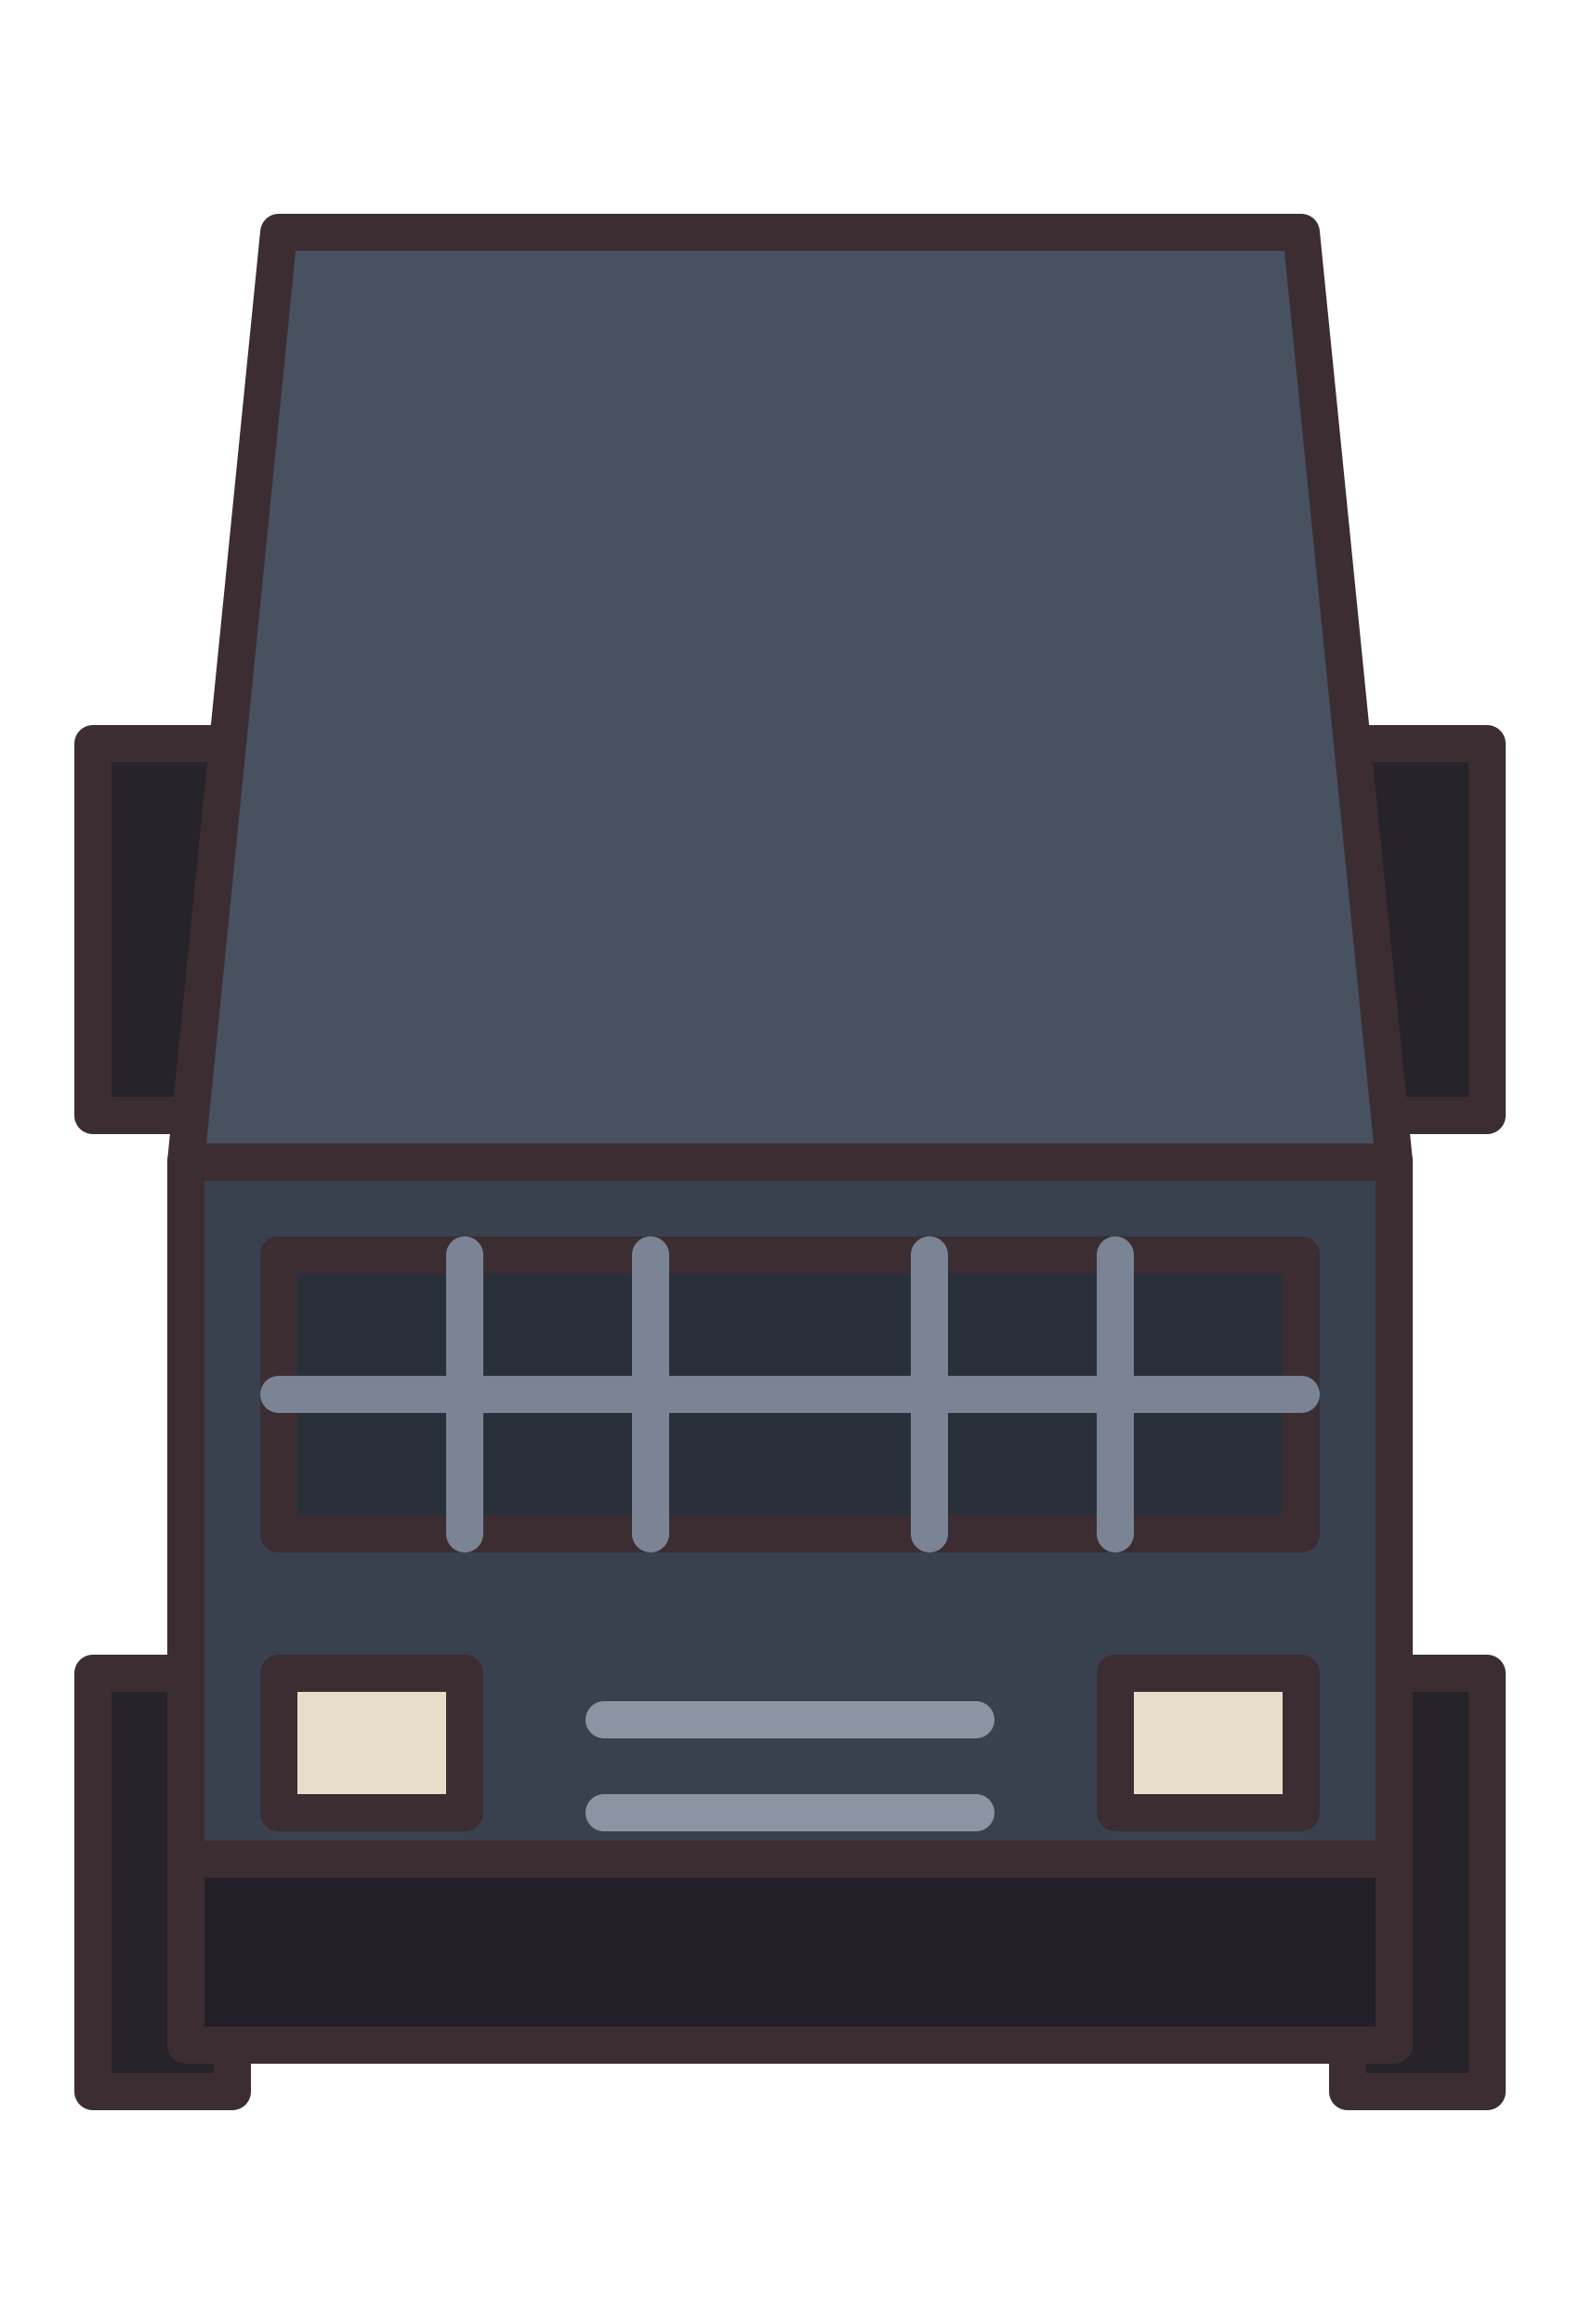
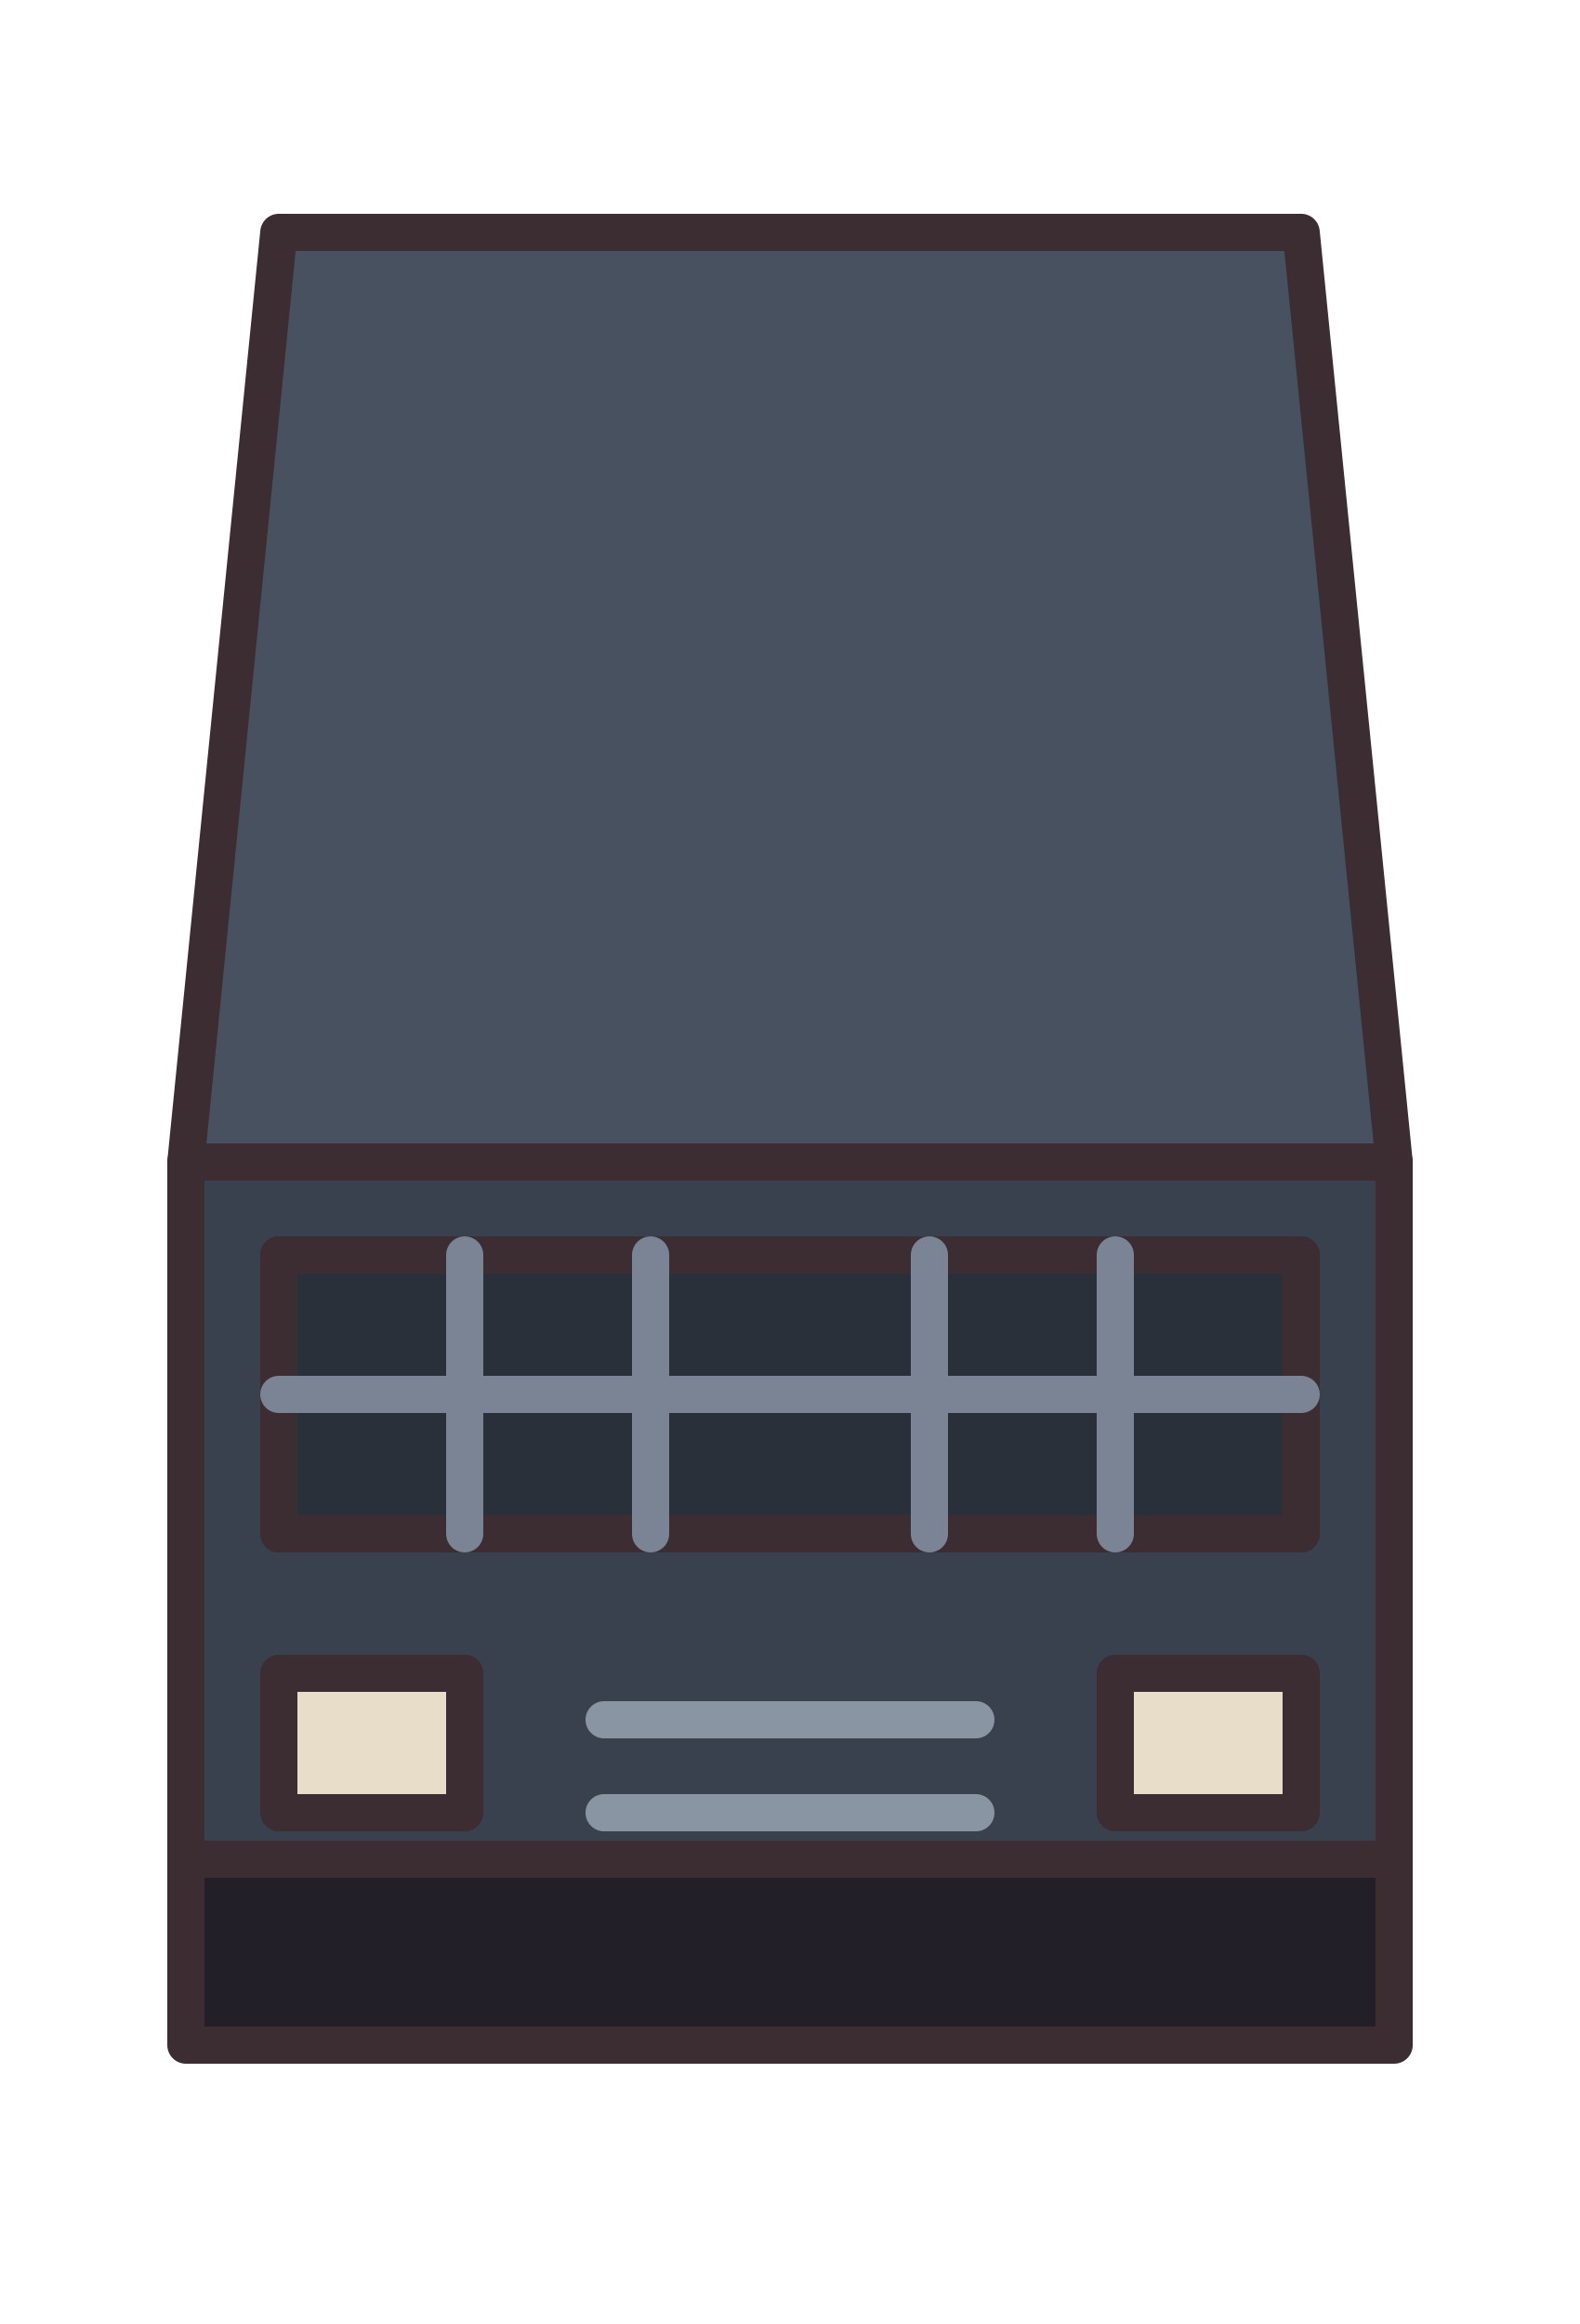
<svg xmlns="http://www.w3.org/2000/svg" width="34" height="50" viewBox="0 0 34 50" shape-rendering="geometricPrecision" stroke="#3b2d32" stroke-width="0.8" stroke-linejoin="round" stroke-linecap="round">
-   <path d="M2 16 L5 16 L5 24 L2 24 Z M29 16 L32 16 L32 24 L29 24 Z M2 36 L5 36 L5 45 L2 45 Z M29 36 L32 36 L32 45 L29 45 Z" fill="#26232a" />
  <path d="M6 5 L28 5 L30 25 L4 25 Z" fill="#48515f" />
  <path d="M4 25 L30 25 L30 43 L4 43 Z" fill="#39414f" />
  <path d="M4 40 L30 40 L30 44 L4 44 Z" fill="#221f28" />
  <path d="M6 27 L28 27 L28 33 L6 33 Z" fill="#2f3742" />
  <path d="M6 36 L10 36 L10 39 L6 39 Z M24 36 L28 36 L28 39 L24 39 Z" fill="#e8ddc8" />
  <path d="M13 37 L21 37 M13 39 L21 39" fill="none" stroke="#8a95a4" />
  <path d="M6 27 L28 27 L28 33 L6 33 Z" fill="#2a303a" />
  <path d="M10 27 L10 33 M14 27 L14 33 M20 27 L20 33 M24 27 L24 33 M6 30 L28 30" fill="none" stroke="#7a8494" />
</svg>
